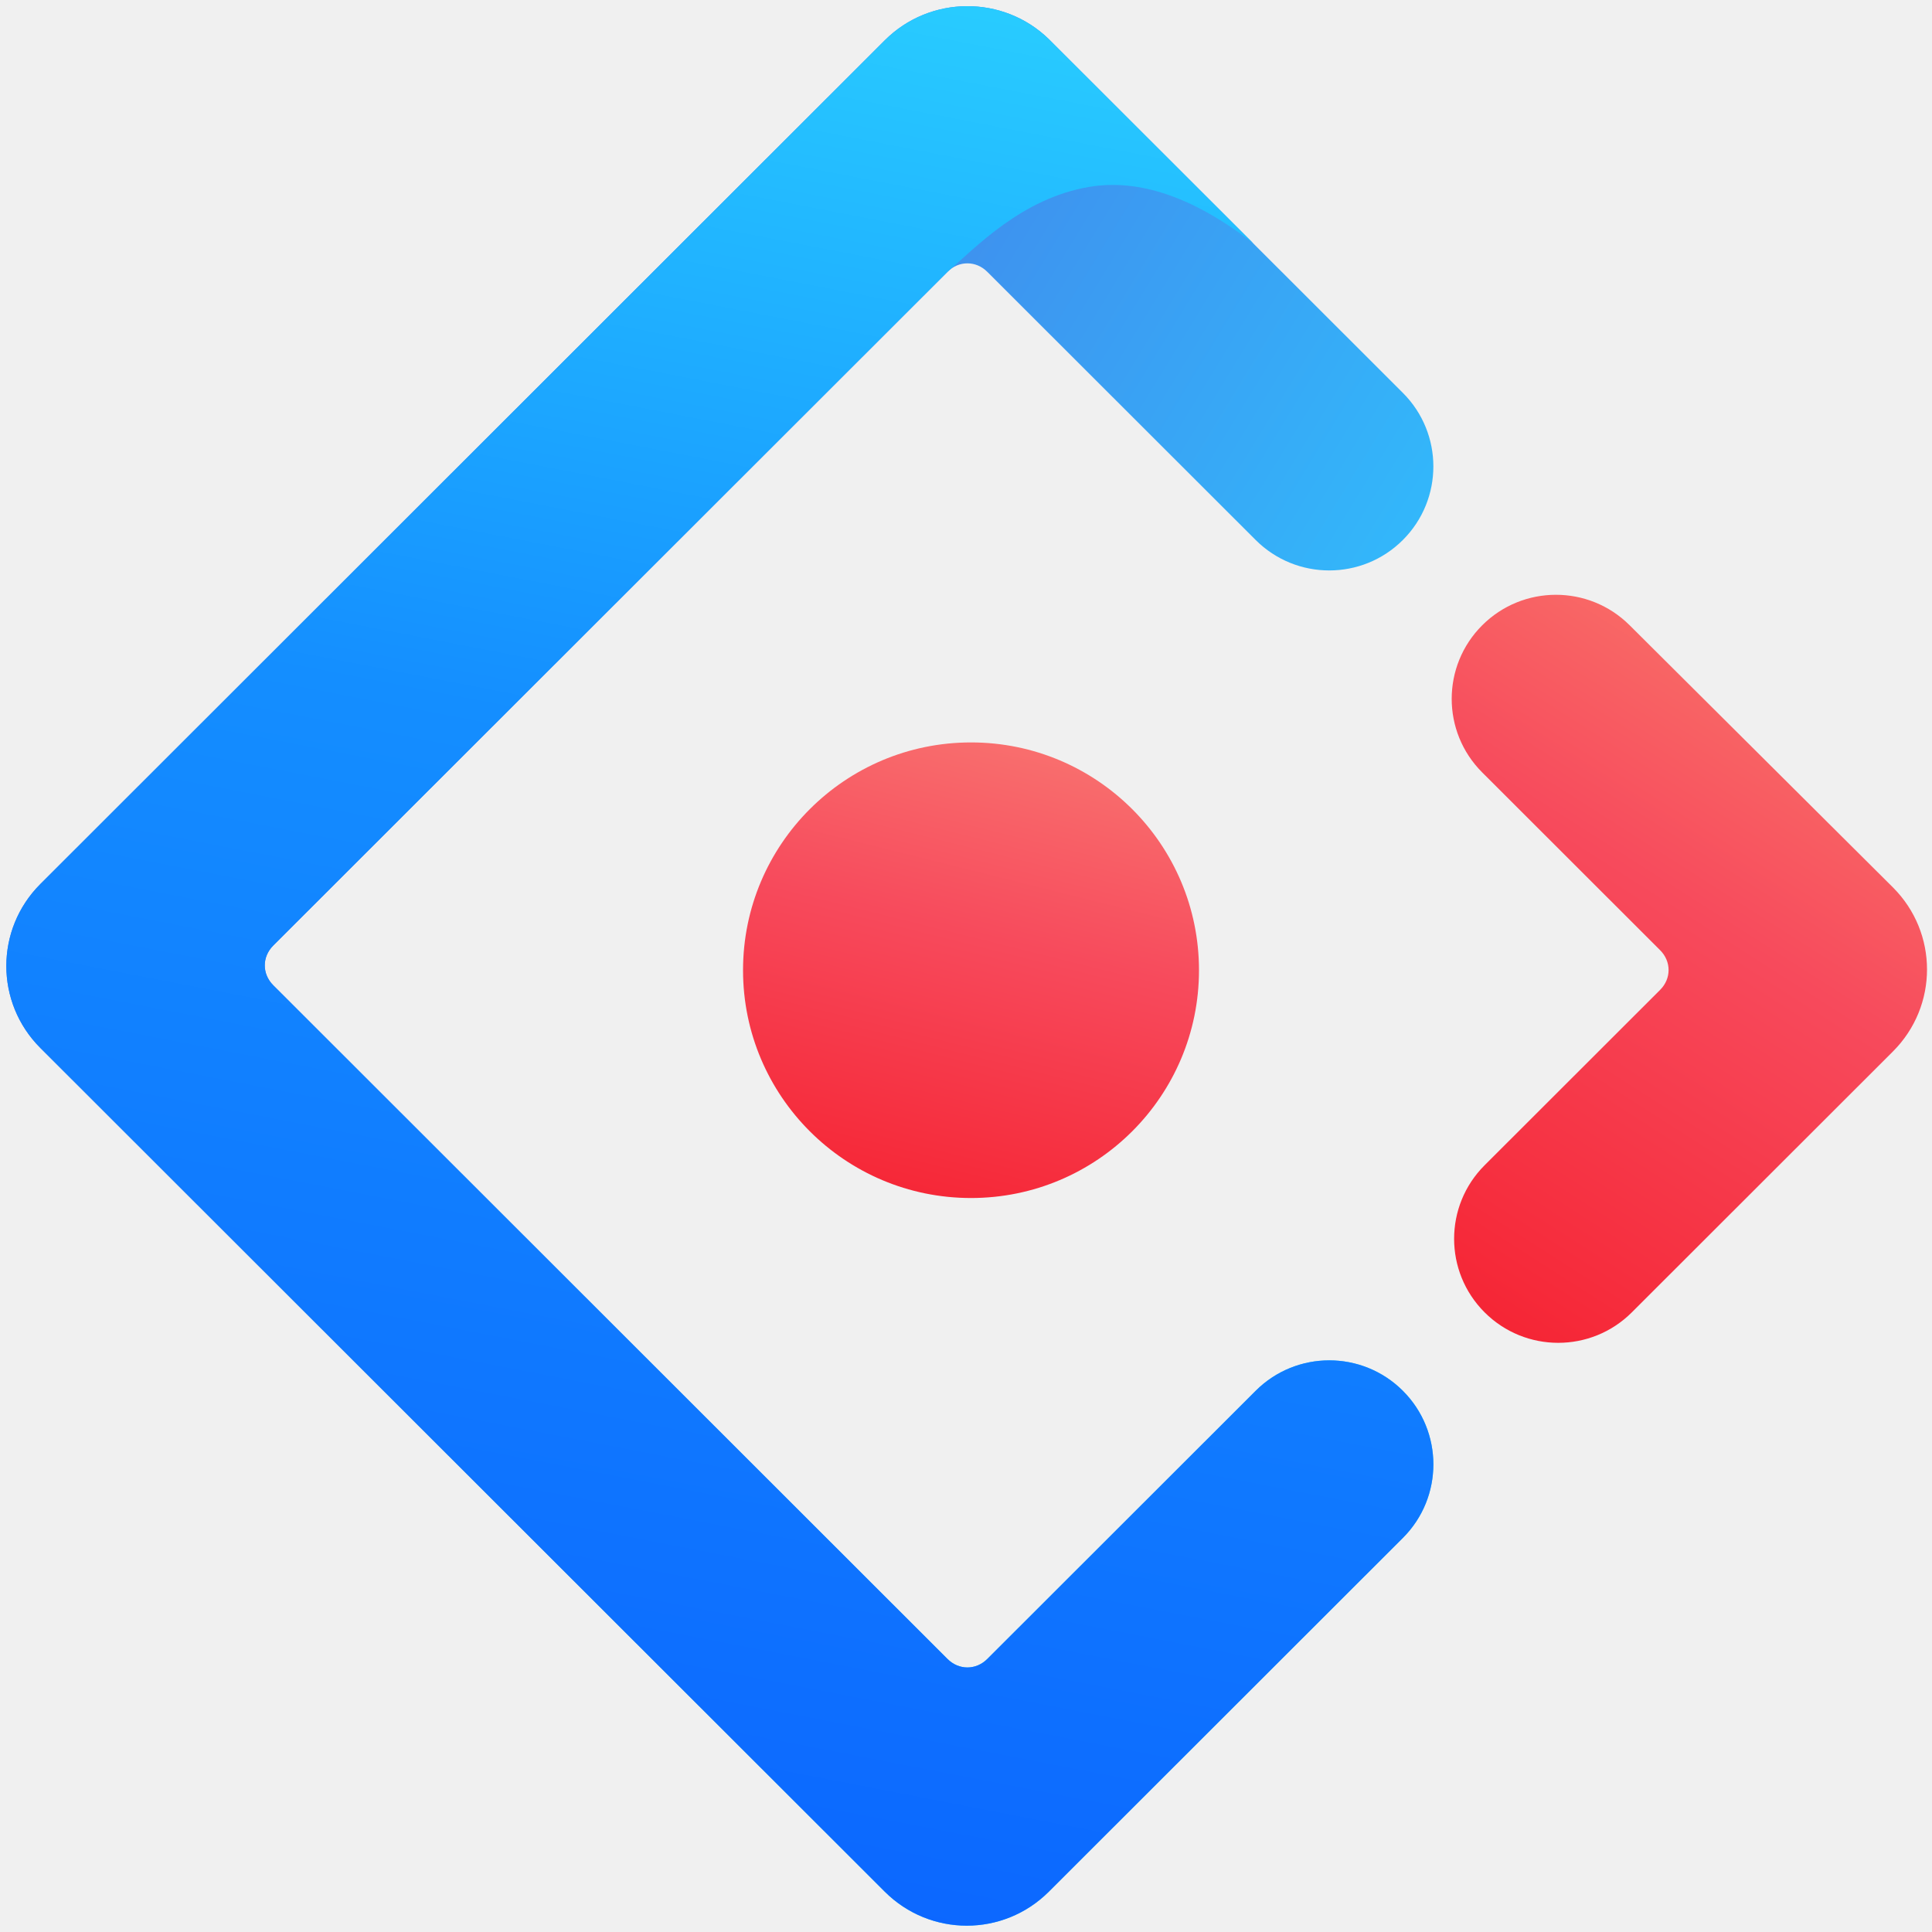
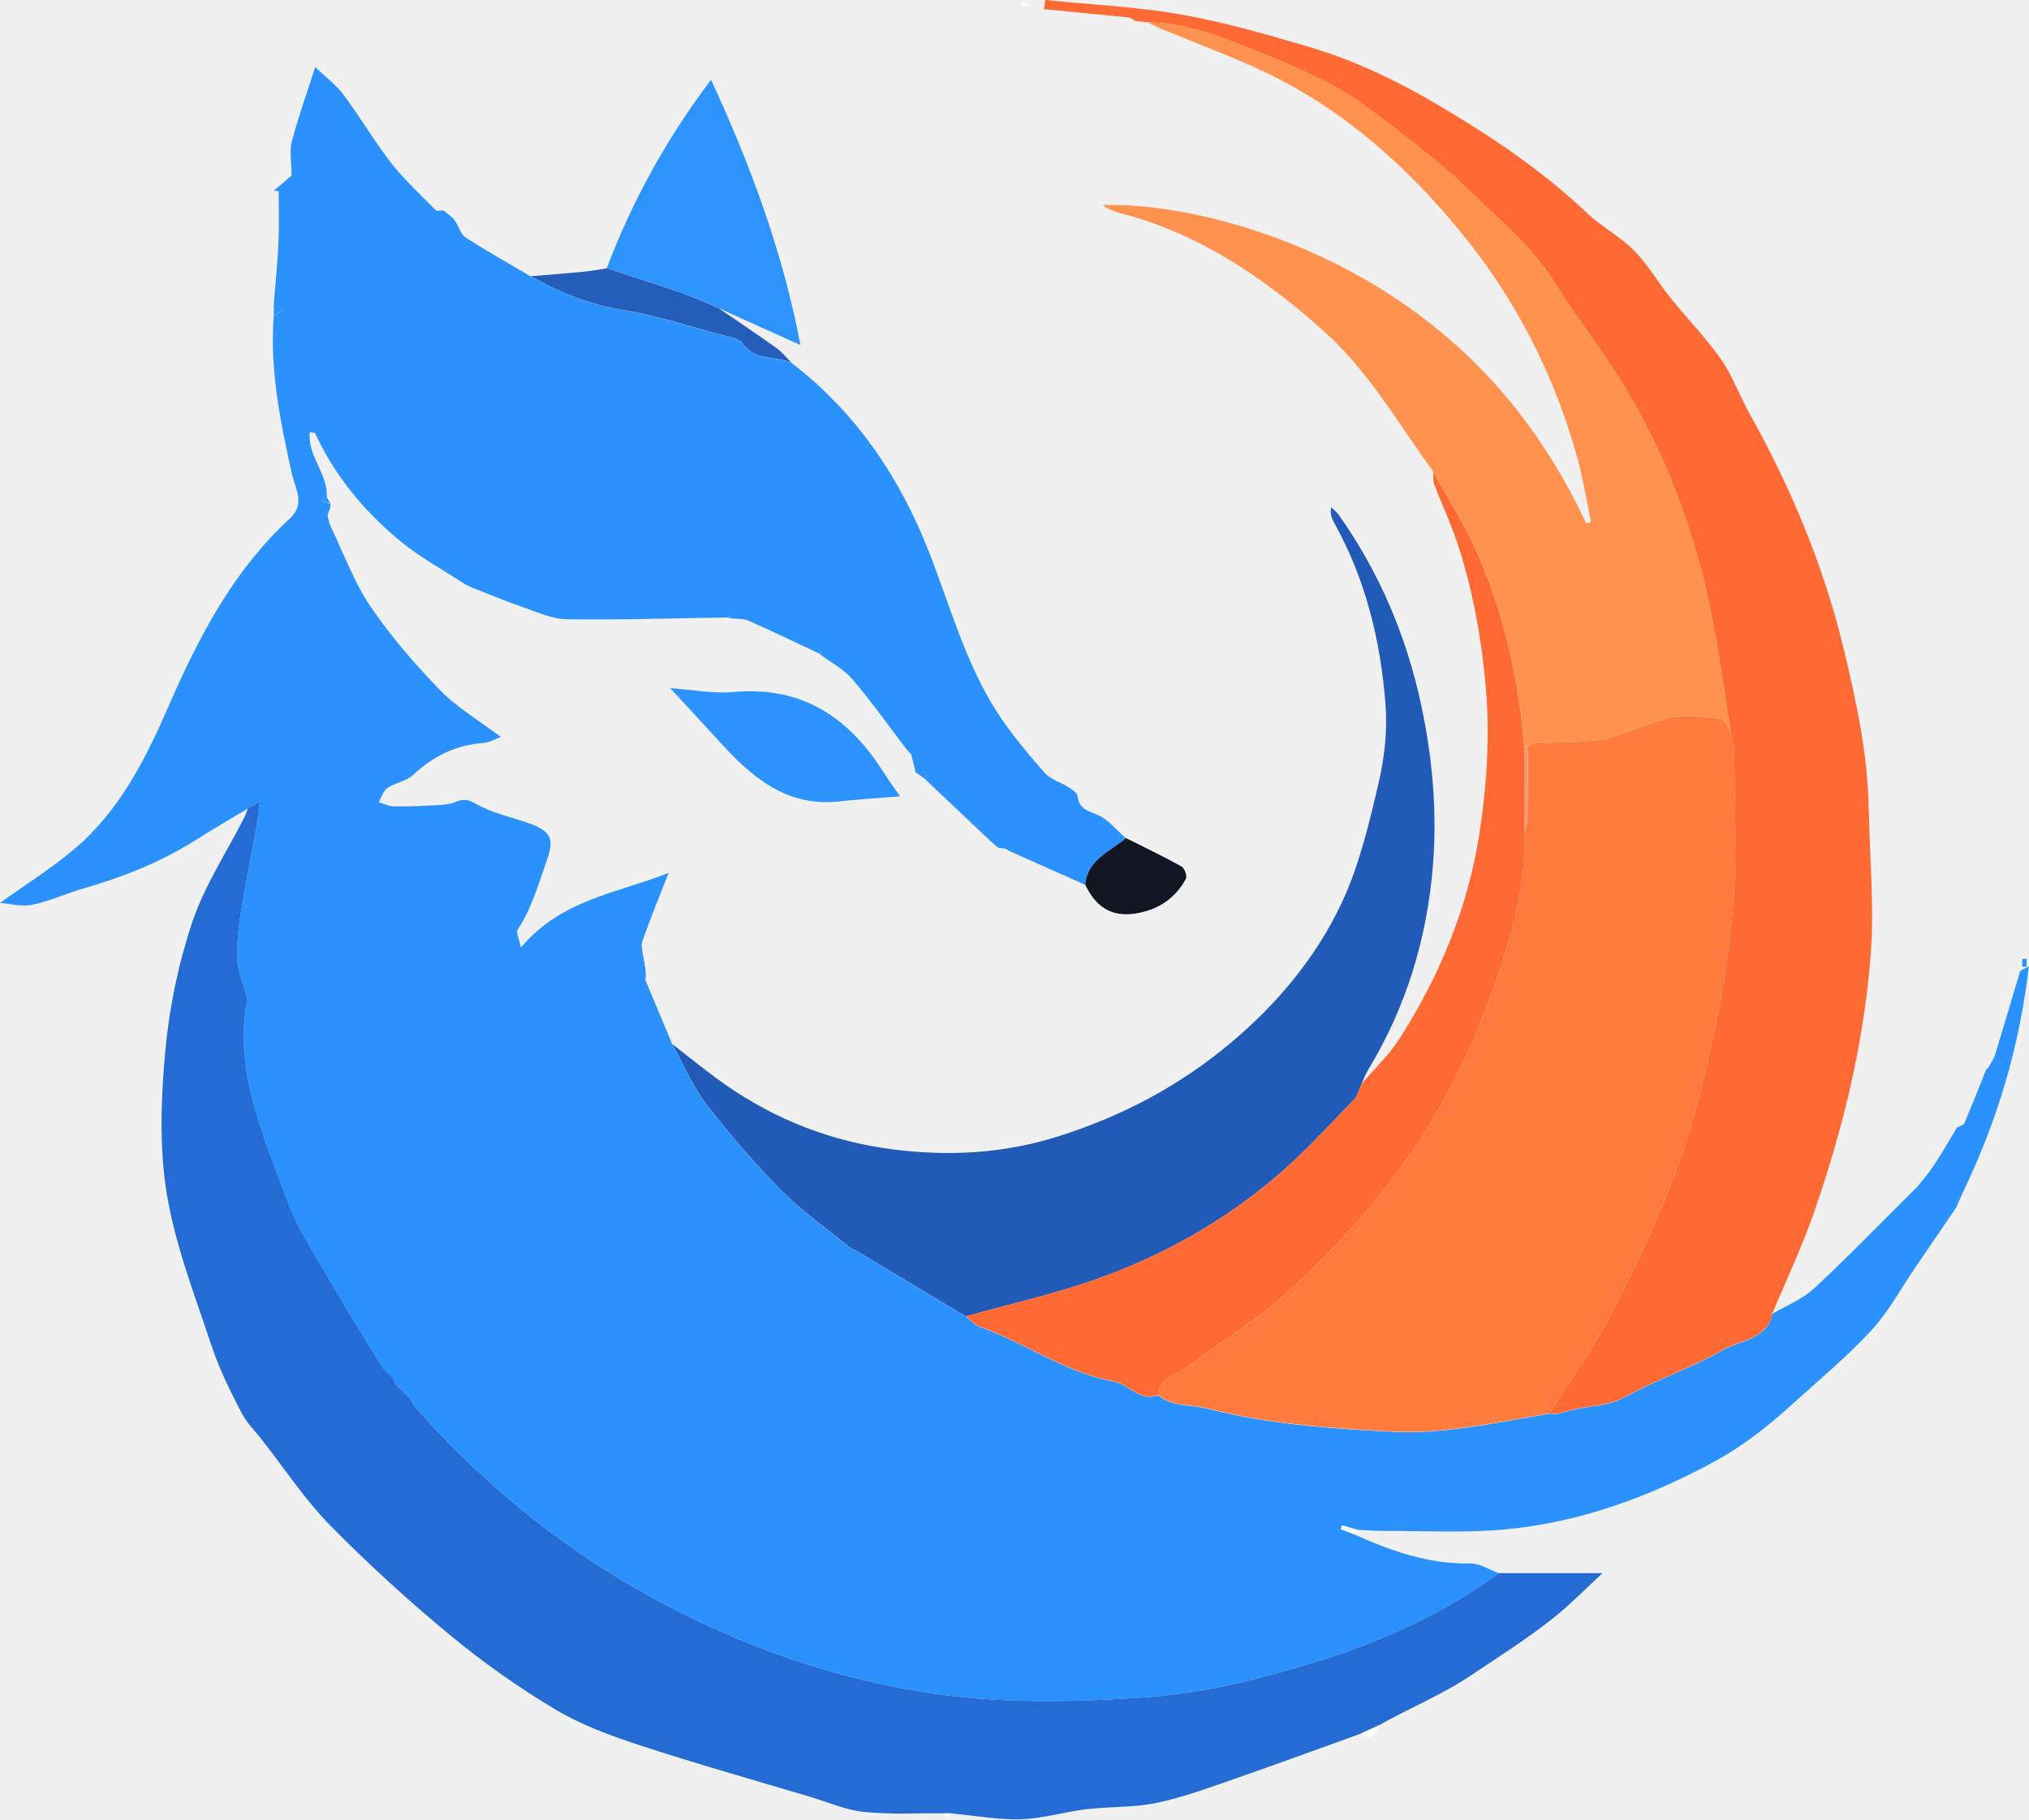
- <svg xmlns="http://www.w3.org/2000/svg" width="200" height="200" version="1.1" viewBox="0 0 200 200">
+ <svg xmlns="http://www.w3.org/2000/svg" id="_图层_1" data-name="图层 1" viewBox="0 0 439.92 394.55">
  <defs>
-     <linearGradient id="linearGradient-1" x1="62.102%" x2="108.197%" y1="0%" y2="37.864%">
-       <stop offset="0%" stop-color="#4285EB" />
-       <stop offset="100%" stop-color="#2EC7FF" />
-     </linearGradient>
-     <linearGradient id="linearGradient-2" x1="69.644%" x2="54.043%" y1="0%" y2="108.457%">
-       <stop offset="0%" stop-color="#29CDFF" />
-       <stop offset="37.86%" stop-color="#148EFF" />
-       <stop offset="100%" stop-color="#0A60FF" />
-     </linearGradient>
-     <linearGradient id="linearGradient-3" x1="69.691%" x2="16.723%" y1="-12.974%" y2="117.391%">
-       <stop offset="0%" stop-color="#FA816E" />
-       <stop offset="41.473%" stop-color="#F74A5C" />
-       <stop offset="100%" stop-color="#F51D2C" />
-     </linearGradient>
-     <linearGradient id="linearGradient-4" x1="68.128%" x2="30.44%" y1="-35.691%" y2="114.943%">
-       <stop offset="0%" stop-color="#FA8E7D" />
-       <stop offset="51.264%" stop-color="#F74A5C" />
-       <stop offset="100%" stop-color="#F51D2C" />
-     </linearGradient>
+     <style>
+       .cls-1 {
+         fill: #ff976d;
+       }
+ 
+       .cls-2 {
+         fill: #fff;
+       }
+ 
+       .cls-3 {
+         fill: #f9fcff;
+       }
+ 
+       .cls-4 {
+         fill: #ff6b36;
+       }
+ 
+       .cls-5 {
+         fill: #ff6933;
+       }
+ 
+       .cls-6 {
+         fill: #246cd3;
+       }
+ 
+       .cls-7 {
+         fill: #feffff;
+       }
+ 
+       .cls-8 {
+         fill: #131622;
+       }
+ 
+       .cls-9 {
+         fill: #2c92fd;
+       }
+ 
+       .cls-10 {
+         fill: #2d93fd;
+       }
+ 
+       .cls-11 {
+         fill: #215ab7;
+       }
+ 
+       .cls-12 {
+         fill: #ff7a3d;
+       }
+ 
+       .cls-13 {
+         fill: #f7fbff;
+       }
+ 
+       .cls-14 {
+         fill: #3194fb;
+       }
+ 
+       .cls-15 {
+         fill: #ff924f;
+       }
+ 
+       .cls-16 {
+         fill: #fafcff;
+       }
+ 
+       .cls-17 {
+         fill: #fffbfa;
+       }
+ 
+       .cls-18 {
+         fill: #f9fafc;
+       }
+ 
+       .cls-19 {
+         fill: #255eba;
+       }
+ 
+       .cls-20 {
+         fill: #3195fd;
+       }
+ 
+       .cls-21 {
+         fill: #2b92fd;
+       }
+     </style>
  </defs>
-   <g id="Page-1" fill="none" fill-rule="evenodd" stroke="none" stroke-width="1">
-     <g id="logo" transform="translate(-20, -20)">
-       <g id="Group-28-Copy-5" transform="translate(20, 20)">
-         <g id="Group-27-Copy-3">
-           <g id="Group-25" fill-rule="nonzero">
-             <g id="2">
-               <path id="Shape" fill="url(#linearGradient-1)" d="M91.588,4.177 L4.18,91.513 C-0.519,96.208 -0.519,103.792 4.18,108.487 L91.588,195.823 C96.287,200.519 103.877,200.519 108.577,195.823 L145.225,159.205 C149.434,155 149.434,148.182 145.225,143.977 C141.017,139.772 134.194,139.772 129.985,143.977 L102.202,171.737 C101.032,172.906 99.257,172.906 98.088,171.737 L28.286,101.993 C27.116,100.824 27.116,99.051 28.286,97.882 L98.088,28.138 C99.257,26.969 101.032,26.969 102.202,28.138 L129.985,55.898 C134.194,60.103 141.017,60.103 145.225,55.898 C149.434,51.693 149.434,44.876 145.225,40.671 L108.581,4.056 C103.862,-0.538 96.269,-0.501 91.588,4.177 Z" />
-               <path id="Shape" fill="url(#linearGradient-2)" d="M91.588,4.177 L4.18,91.513 C-0.519,96.208 -0.519,103.792 4.18,108.487 L91.588,195.823 C96.287,200.519 103.877,200.519 108.577,195.823 L145.225,159.205 C149.434,155 149.434,148.182 145.225,143.977 C141.017,139.772 134.194,139.772 129.985,143.977 L102.202,171.737 C101.032,172.906 99.257,172.906 98.088,171.737 L28.286,101.993 C27.116,100.824 27.116,99.051 28.286,97.882 L98.088,28.138 C101,25.627 105.752,20.542 112.73,19.352 C117.916,18.469 123.585,20.414 129.739,25.189 C125.625,21.078 118.572,14.034 108.581,4.056 C103.862,-0.538 96.269,-0.501 91.588,4.177 Z" />
-             </g>
-             <path id="Shape" fill="url(#linearGradient-3)" d="M153.686,135.855 C157.894,140.06 164.717,140.06 168.926,135.855 L195.96,108.843 C200.659,104.147 200.659,96.564 195.961,91.869 L168.691,64.718 C164.472,60.518 157.647,60.524 153.436,64.732 C149.227,68.937 149.227,75.754 153.436,79.959 L171.854,98.362 C173.024,99.531 173.024,101.305 171.854,102.473 L153.686,120.627 C149.477,124.832 149.477,131.65 153.686,135.855 Z" />
-           </g>
-           <ellipse id="Combined-Shape" cx="100.519" cy="100.437" fill="url(#linearGradient-4)" rx="23.6" ry="23.581" />
-         </g>
-       </g>
-     </g>
-   </g>
+   <path class="cls-2" d="m155.84,66.84c5.77,2.61,11.55,5.22,17.71,8-3.77-19.95-10.64-38.65-19.38-57.54-9.8,12.96-17.13,26.4-22.62,40.88-1.75.26-3.49.59-5.25.76-3.75.36-7.5.64-11.25.95-4.71-2.78-9.5-5.45-14.08-8.43-1.15-.75-1.53-2.59-2.45-3.8-.62-.81-1.56-1.38-2.36-2.06-.51.03-1.03.06-1.54.09-3.23-3.36-6.75-6.5-9.61-10.15-3.77-4.82-6.88-10.15-10.54-15.06-1.58-2.12-3.82-3.76-6.12-5.97-1.8,5.61-3.65,10.77-5.05,16.04-.55,2.06-.09,4.39-.09,7.51-.76.64-2.32,1.96-3.88,3.28.36.02.73.04,1.09.06,0,3.73.14,7.47-.04,11.2-.21,4.49-.68,8.97-1.03,13.45,0,.79,0,1.57.01,2.36-.92,11.74,1.43,23.09,3.96,34.44.7,3.16,3.01,6.38-.53,9.64-12.28,11.29-19.76,25.77-26.3,40.77-5.01,11.49-10.61,22.58-20.35,30.82-5.06,4.28-10.73,7.82-16.13,11.7,2.21.16,4.74.88,7.02.4,3.82-.8,7.44-2.49,11.21-3.57,8.69-2.5,16.99-5.85,24.65-10.73,3.56-2.27,7.23-4.37,10.84-6.55-.28.7-.52,1.41-.86,2.08-3.81,7.51-8.58,14.7-11.22,22.6-3.01,9.02-4.99,18.59-5.85,28.06-.93,10.26-1.31,20.9.37,30.99,1.87,11.23,6.15,22.1,9.75,33,1.62,4.9,3.99,9.59,6.35,14.2,1.15,2.24,3.04,4.11,4.62,6.13,4.86,6.19,9.23,12.85,14.7,18.43,8.19,8.34,16.88,16.25,25.88,23.7,7.16,5.93,14.84,11.36,22.82,16.14,5.66,3.39,12.06,5.75,18.37,7.81,12.24,4.01,24.65,7.5,36.99,11.2,3.88,1.16,7.71,2.86,11.67,3.27,5.72.59,11.54.24,17.32.29l.78,1.14c.26-.37.53-.75.79-1.12,5.04.47,10.1,1.42,15.13,1.28,4.7-.13,9.34-1.6,14.04-2.16,5.18-.62,10.51-.34,15.57-1.43,6-1.29,11.82-3.49,17.64-5.51,8.85-3.07,17.65-6.32,26.46-9.49,2.43,1.86,3.11-.08,3.9-1.79,6.53-3.71,13.5-6.51,19.84-10.75,6.12-4.09,12.35-8.03,18.1-12.62,3.65-2.92,6.93-6.3,10.54-9.63-7.96,0-15.2,0-22.44,0-2.08-.75-4.18-2.17-6.25-2.12-9.08.21-17.26-2.75-25.31-6.37.3-.3.6-.61.89-.91,1.83.09,3.65.25,5.48.24,8.84-.04,17.73.48,26.49-.33,16.13-1.5,31.15-6.98,45.35-14.69,3.03-1.65,5.95-3.56,8.72-5.62,3.04-2.27,5.93-4.76,8.74-7.31,5.65-5.12,11.54-10.03,16.69-15.62,3.66-3.97,6.27-8.9,9.35-13.4,3-4.4,6-8.8,9-13.21.46-1.05.93-2.11,1.39-3.16,7.4-15.36,12.31-31.41,14.37-49.18-1.32.79-1.84.91-1.92,1.17-1.82,5.98-3.56,11.98-5.4,17.96-.34,1.09-1.07,2.07-1.61,3.1l-.37-.57c.03.21.06.41.1.62-1.58,3.92-3.14,7.86-4.78,11.75-.15.36-.8.52-1.22.77-.06-.2-.13-.4-.19-.61-.04.23-.08.45-.12.68-1.71,2.81-3.35,5.66-5.15,8.41-1.01,1.54-2.27,2.93-3.41,4.38-.21.1-.36.26-.45.48-7.33,7.28-14.51,14.71-22.07,21.75-2.53,2.35-6,3.69-9.05,5.48,3.04-7.32,6.46-14.52,9.05-22,4.65-13.42,8.37-27.06,10.55-41.2,1.29-8.34,2.17-16.57,2.02-24.95-.13-7.28-.58-14.55-.74-21.83-.25-11.48-2.66-22.59-5.3-33.69-4.34-18.19-11.45-35.25-20.55-51.53-2.16-3.86-3.65-8.15-6.17-11.75-3.25-4.65-7.28-8.74-10.85-13.18-2.73-3.4-4.94-7.29-7.98-10.37-3.07-3.11-7.13-5.22-10.31-8.24-9.6-9.11-20.46-16.38-31.78-23.11-9.08-5.4-18.54-9.94-28.65-12.91-9.06-2.66-18.19-5.33-27.47-6.95-9.72-1.7-19.65-2.15-29.5-3.15-.08.66-.15,1.32-.23,1.99,6.15.6,12.29,1.2,18.44,1.8.5.26,1.01.52,1.51.79.75.07,1.51.15,2.26.22,1.14.53,2.26,1.11,3.42,1.59,7.36,3.06,14.88,5.8,22.08,9.21,17.33,8.22,31.28,20.79,43.22,35.52,11.51,14.2,19.66,30.32,24.6,47.96,1.3,4.63,2.04,9.42,3.04,14.14-.35.11-.7.21-1.05.32-9.57-20.55-23.44-37.26-42.61-49.65-22.41-14.49-47.37-19.88-62.21-19.39.32.24.59.54.92.68.95.4,1.89.82,2.88,1.08,17.22,4.43,31.39,14.14,44.37,25.81,9.61,8.64,15.93,19.9,23.47,30.19.08.95-.06,1.98.26,2.84,1.72,4.53,3.81,8.93,5.28,13.53,3.04,9.5,4.81,19.2,5.78,29.21,1.08,11.24.38,22.31-1.32,33.23-2.46,15.78-8.54,30.46-17.11,43.96-2.33,3.66-5.58,6.74-8.4,10.09.48-1.04.86-2.13,1.45-3.1,8.26-13.61,12.74-28.49,14.04-44.22.96-11.66-.09-23.37-2.52-34.79-3.16-14.86-9.02-28.71-17.81-41.22-.47-.67-1.16-1.19-1.74-1.78-.24,1.5.11,2.42.59,3.27,6.88,12.29,10.14,25.69,11.2,39.54.44,5.71-.23,11.7-1.56,17.29-2.07,8.76-4.18,17.74-7.99,25.81-5.56,11.78-13.85,21.74-24.01,30.26-11.2,9.39-23.61,15.92-37.5,20.31-11.75,3.71-23.5,4.32-35.57,2.81-13.34-1.67-25.48-6.38-36.47-14.03-3.98-2.77-7.71-5.88-11.55-8.84-1.94-4.64-3.88-9.27-5.83-13.91.26-1.55-.11-3.03-.35-4.54-.21-1.3-.69-2.77-.29-3.91,1.65-4.75,3.58-9.39,5.69-14.8-11.17,4.46-23.26,5.74-32.04,16.2-.39-1.98-1.09-3.29-.7-3.88,3.13-4.72,4.58-10.1,6.42-15.34,1.52-4.34.81-6.03-3.97-7.72-3.83-1.36-7.95-2.21-11.43-4.18-1.73-.98-2.67-1.21-4.32-.5-1.14.49-2.47.63-3.73.71-3.26.19-6.52.34-9.78.31-1.11,0-2.22-.6-3.33-.92.62-1.05,1-2.46,1.91-3.08,1.7-1.15,4.07-1.44,5.51-2.79,4.37-4.09,9.31-6.54,15.31-6.97,1.27-.09,2.48-.84,3.75-1.3-4.79-3.63-9.54-6.41-13.23-10.22-5.46-5.64-10.66-11.68-15.06-18.16-3.55-5.24-5.77-11.38-8.54-17.15-.38-.79-.5-1.71-.74-2.57.2-.53.4-1.06.6-1.59.01-.26.02-.52.03-.78-.26-.52-.52-1.05-.79-1.57.33-4.99-4.23-8.84-3.67-14.09.67.15,1.06.14,1.13.27,4.25,9.21,10.6,16.85,18.3,23.25,4.36,3.63,9.46,6.37,14.22,9.51.54.25,1.07.5,1.61.75,3.64,1.41,7.24,2.93,10.93,4.2,3.12,1.07,6.33,2.59,9.52,2.63,11.67.16,23.35-.22,35.03-.4l.19.18c1.4.16,2.94,0,4.17.54,5.15,2.26,10.21,4.72,15.31,7.11l.16.16c2.38,1.79,5.18,3.22,7.07,5.44,4.23,4.96,8,10.3,11.96,15.48.26.26.53.53.79.79.32,1.31.64,2.62.95,3.93.72.53,1.45,1.06,2.17,1.58,4.72,4.46,9.44,8.92,14.16,13.39.53.45,1.06.9,1.59,1.35.5.07,1.01.14,1.51.21.26.16.53.32.79.47,5.51,2.45,11.03,4.91,16.54,7.36,2.11,4.55,5.43,7.07,10.67,6.3,4.93-.73,8.77-3.17,11.15-7.55.32-.58-.29-2.32-.94-2.68-3.94-2.19-8.02-4.13-12.05-6.16-2.06-1.77-3.87-4.15-6.26-5.13-2.2-.9-3.93-1.34-4.23-4.05-.08-.71-1.2-1.41-1.98-1.91-1.69-1.08-3.89-1.66-5.14-3.09-3.65-4.19-7.29-8.46-10.29-13.12-6.91-10.71-10.19-23.03-14.79-34.78-6.34-16.19-15.82-30.28-29.81-41-1.07-1.07-2.02-2.3-3.24-3.17-4.13-2.96-8.36-5.78-12.55-8.66Zm39.33,105.86c-1.32-1.91-2.51-3.51-3.57-5.19-7.56-11.98-17.74-18.78-32.57-17.45-4.48.4-9.07-.52-13.74-.85,3.77,4.09,7.18,7.73,10.53,11.43,7.05,7.79,14.63,14.45,26.25,13.14,4.24-.48,8.51-.71,13.09-1.09ZM221.68.41c-.11.24-.22.47-.34.71.49.08.97.17,1.46.25l.11-.39c-.41-.19-.82-.38-1.23-.57Zm216.77,209.22c.31,0,.63,0,.94.01v-1.72c-.31.03-.89.02-.9.09-.08.53-.04,1.08-.04,1.62Z" />
+   <path class="cls-21" d="m424.16,261.83c-3,4.4-6,8.81-9,13.21-3.07,4.5-5.69,9.43-9.35,13.4-5.15,5.59-11.04,10.5-16.69,15.62-2.81,2.55-5.7,5.04-8.74,7.31-2.77,2.06-5.69,3.97-8.72,5.62-14.2,7.71-29.22,13.19-45.35,14.69-8.77.82-17.66.29-26.49.33-1.83,0-3.65-.16-5.48-.24-1.13-.32-2.26-.65-3.39-.97-.07.28-.14.56-.21.84.9.35,1.8.7,2.71,1.04,8.06,3.62,16.24,6.57,25.31,6.37,2.06-.05,4.16,1.38,6.25,2.12-12.11,8.91-25.74,14.95-39.93,19.32-12.1,3.73-24.44,6.81-37.3,7.66-16.06,1.06-32.1,1.33-47.95-1.24-22.33-3.62-43.24-11.56-62.84-22.92-17.54-10.17-32.85-23.03-46.35-38.1-.26-.26-.52-.53-.78-.79,0,0-.03-.03-.03-.03-.28-.51-.55-1.01-.83-1.52-1.04-1.05-2.07-2.1-3.11-3.15-.27-.53-.53-1.05-.8-1.58-.74-.72-1.66-1.33-2.18-2.18-3.79-6.13-7.6-12.24-11.2-18.48-3.3-5.72-7.1-11.32-9.35-17.45-5.15-14.09-11.75-28.02-8.82-43.79.08-.45-.23-.98-.36-1.47-.62-2.41-1.65-4.81-1.75-7.24-.14-3.35.21-6.76.73-10.08,1.03-6.52,2.33-12.99,3.5-19.49.25-1.4.38-2.81.64-4.81-1.47.87-2.03,1.2-2.58,1.53-3.62,2.18-7.28,4.28-10.84,6.55-7.66,4.88-15.95,8.23-24.65,10.73-3.77,1.08-7.39,2.77-11.21,3.57-2.28.48-4.81-.24-7.02-.4,5.39-3.87,11.07-7.42,16.13-11.7,9.74-8.24,15.34-19.33,20.35-30.82,6.54-15,14.02-29.48,26.3-40.77,3.54-3.26,1.23-6.48.53-9.64-2.52-11.35-4.87-22.7-3.96-34.44.7-.4,1.39-.79,2.09-1.19-.7-.39-1.4-.78-2.1-1.17.36-4.48.83-8.96,1.03-13.45.17-3.73.04-7.47.04-11.2-.36-.02-.73-.04-1.09-.06,1.56-1.32,3.12-2.64,3.88-3.28,0-3.12-.46-5.45.09-7.51,1.4-5.27,3.25-10.42,5.05-16.04,2.3,2.21,4.53,3.84,6.12,5.97,3.66,4.91,6.77,10.24,10.54,15.06,2.86,3.65,6.38,6.79,9.61,10.15.51-.03,1.03-.06,1.54-.09.8.68,1.74,1.25,2.36,2.06.92,1.2,1.3,3.05,2.45,3.8,4.58,2.98,9.37,5.65,14.09,8.43,6.25,3.53,12.72,6.14,19.95,7.31,7.36,1.18,14.53,3.58,21.77,5.51,1.49.4,3.51.68,4.22,1.73,2.67,3.96,7.19,2.63,10.63,4.24,13.99,10.72,23.47,24.81,29.81,41,4.6,11.75,7.88,24.06,14.79,34.78,3,4.65,6.64,8.93,10.29,13.12,1.25,1.43,3.45,2.01,5.14,3.09.78.5,1.9,1.2,1.98,1.91.31,2.71,2.03,3.15,4.23,4.05,2.39.98,4.2,3.36,6.26,5.13-3.39,2.97-8.32,4.6-8.84,10.09-5.51-2.45-11.03-4.91-16.54-7.36-.26-.16-.53-.32-.79-.47-.5-.07-1.01-.14-1.51-.21-.53-.45-1.06-.9-1.59-1.35-4.72-4.46-9.44-8.92-14.16-13.39.78-2.58-1.35-1.19-2.17-1.58-.32-1.31-.64-2.62-.95-3.93-.26-.26-.53-.53-.79-.79-3.96-5.18-7.73-10.53-11.96-15.48-1.89-2.21-4.68-3.65-7.06-5.44.13-.17.25-.33.45-.59-.26.19-.44.31-.61.44-5.1-2.39-10.16-4.86-15.31-7.11-1.23-.54-2.77-.38-4.17-.54.15-.15.3-.3.45-.46-.22.09-.43.18-.65.28-11.68.18-23.36.56-35.03.4-3.19-.04-6.4-1.56-9.52-2.63-3.69-1.27-7.29-2.79-10.93-4.2-.54-.25-1.07-.5-1.61-.75-4.76-3.14-9.86-5.89-14.22-9.51-7.7-6.4-14.05-14.05-18.3-23.25-.06-.14-.45-.12-1.13-.27-.56,5.24,4,9.1,3.67,14.09-.37.26-.75.53-1.12.79.64.26,1.27.52,1.91.78-.01.26-.02.52-.03.78-.2.53-.4,1.06-.6,1.59.24.86.35,1.78.74,2.57,2.77,5.76,4.99,11.91,8.54,17.15,4.4,6.49,9.59,12.53,15.06,18.16,3.69,3.81,8.43,6.59,13.23,10.22-1.27.46-2.48,1.21-3.75,1.3-6,.43-10.94,2.89-15.31,6.97-1.44,1.35-3.82,1.64-5.51,2.79-.91.62-1.29,2.03-1.91,3.08,1.11.32,2.22.91,3.33.92,3.26.03,6.53-.12,9.78-.31,1.26-.07,2.59-.22,3.73-.71,1.65-.71,2.59-.48,4.32.5,3.48,1.97,7.59,2.82,11.43,4.18,4.78,1.7,5.49,3.38,3.97,7.72-1.84,5.25-3.29,10.62-6.42,15.34-.39.59.31,1.9.7,3.88,8.78-10.46,20.87-11.74,32.04-16.2-2.11,5.4-4.04,10.05-5.69,14.8-.39,1.14.09,2.61.29,3.91.24,1.5.61,2.99.35,4.54,1.94,4.64,3.88,9.27,5.82,13.91,2.42,4.37,4.37,9.11,7.38,13.02,5.05,6.56,10.49,12.88,16.31,18.76,4.5,4.54,9.83,8.26,14.79,12.34.48.24.96.49,1.44.73,7.91,4.74,15.83,9.48,23.74,14.22.98.75,1.84,1.82,2.95,2.21,9.92,3.51,18.63,9.98,29.19,11.91,3.28.6,5.55,4.46,9.49,2.93,3.19,2.61,7.22,2.02,10.86,2.95,13.42,3.43,27.11,4.36,40.83,5.02,4.63.22,9.33-.18,13.94-.77,6.46-.83,12.87-2.11,19.29-3.19.51.03,1.02.06,1.52.1.79-.2,1.58-.41,2.37-.61,4.19-1.24,8.62-.91,12.75-3.2,6.77-3.76,14.25-6.24,20.97-10.08,3.48-1.98,8.27-2.1,10.33-6.39.1-.45.21-.91.31-1.36l.05-.12c3.04-1.8,6.52-3.14,9.05-5.49,7.55-7.03,14.74-14.47,22.07-21.75.15-.16.3-.32.45-.48,1.15-1.45,2.4-2.84,3.41-4.38,1.8-2.75,3.44-5.6,5.14-8.41,0,0,.32-.07.32-.07.42-.25,1.07-.41,1.22-.77,1.64-3.9,3.2-7.83,4.77-11.76,0,0,.28-.05.28-.05.55-1.03,1.28-2,1.61-3.1,1.84-5.97,3.58-11.98,5.4-17.96.08-.26.59-.38,1.92-1.17-2.06,17.78-6.97,33.82-14.37,49.18-.46,1.05-.93,2.11-1.39,3.16Z" />
+   <path class="cls-6" d="m90.64,305.88c13.5,15.07,28.81,27.92,46.35,38.1,19.6,11.37,40.51,19.3,62.84,22.92,15.85,2.57,31.89,2.29,47.95,1.24,12.85-.85,25.2-3.93,37.3-7.66,14.18-4.37,27.81-10.41,39.93-19.32,7.24,0,14.48,0,22.44,0-3.61,3.33-6.89,6.71-10.54,9.63-5.75,4.59-11.98,8.52-18.1,12.62-6.33,4.24-13.3,7.04-19.84,10.75-1.3.6-2.6,1.2-3.9,1.79-8.82,3.17-17.61,6.43-26.46,9.49-5.82,2.02-11.64,4.22-17.64,5.51-5.06,1.08-10.39.81-15.57,1.43-4.7.56-9.35,2.02-14.04,2.16-5.03.14-10.09-.81-15.13-1.28-.52,0-1.05-.01-1.57-.02-5.78-.05-11.6.3-17.32-.29-3.96-.41-7.79-2.11-11.67-3.27-12.34-3.69-24.75-7.18-36.99-11.2-6.31-2.07-12.71-4.42-18.37-7.81-7.98-4.78-15.65-10.21-22.82-16.14-9-7.45-17.69-15.36-25.88-23.7-5.48-5.58-9.85-12.24-14.7-18.43-1.58-2.02-3.47-3.89-4.62-6.13-2.36-4.62-4.73-9.3-6.35-14.2-3.61-10.9-7.88-21.76-9.75-33-1.68-10.09-1.3-20.73-.37-30.99.86-9.47,2.84-19.04,5.85-28.06,2.64-7.9,7.4-15.09,11.22-22.6.34-.67.57-1.39.86-2.08.56-.33,1.11-.66,2.58-1.53-.26,2-.39,3.41-.64,4.81-1.16,6.5-2.47,12.97-3.5,19.49-.52,3.32-.87,6.73-.73,10.08.1,2.43,1.13,4.83,1.75,7.24.13.49.44,1.02.36,1.47-2.93,15.77,3.67,29.71,8.82,43.79,2.25,6.14,6.04,11.73,9.35,17.45,3.6,6.24,7.41,12.35,11.2,18.48.53.85,1.45,1.46,2.18,2.18.27.53.53,1.05.8,1.58,1.04,1.05,2.07,2.1,3.11,3.15.28.51.55,1.01.83,1.52,0,0,.03.03.03.03.26.26.52.53.78.79Z" />
+   <path class="cls-5" d="m383.91,286.34c-2.07,4.29-6.86,4.4-10.33,6.39-6.72,3.84-14.2,6.32-20.97,10.08-4.13,2.29-8.56,1.96-12.75,3.2-.79.2-1.58.41-2.37.61-.51-.03-1.02-.06-1.52-.1,4.58-7.33,9.65-14.41,13.61-22.07,5.13-9.9,9.97-20.05,13.81-30.5,3.57-9.72,6.11-19.89,8.26-30.04,2.04-9.61,3.57-19.42,4.23-29.21.71-10.55.19-21.18.13-31.78,0-1.36-.47-2.72-.73-4.08-1.57-9.45-2.77-18.99-4.8-28.34-3.55-16.39-9.46-32-18.12-46.39-4.82-8.01-10.66-15.4-15.64-23.32-4.71-7.49-11.5-12.95-17.67-18.99-4.61-4.52-9.69-8.6-14.8-12.57-4.86-3.78-9.75-7.66-15.12-10.6-6.29-3.44-13.05-6.08-19.73-8.77-6.67-2.68-13.49-4.96-20.82-5.06-.75-.07-1.51-.15-2.26-.22-.5-.26-1.01-.52-1.51-.79-6.15-.6-12.29-1.2-18.44-1.8.08-.66.15-1.32.23-1.99,9.84,1,19.78,1.45,29.5,3.15,9.28,1.62,18.41,4.29,27.47,6.95,10.12,2.96,19.57,7.51,28.65,12.91,11.32,6.73,22.19,14,31.78,23.11,3.18,3.02,7.24,5.13,10.31,8.24,3.04,3.08,5.24,6.97,7.98,10.37,3.57,4.44,7.6,8.53,10.85,13.18,2.51,3.59,4.01,7.88,6.17,11.75,9.1,16.29,16.21,33.34,20.55,51.53,2.65,11.1,5.05,22.21,5.3,33.69.16,7.28.61,14.55.74,21.83.15,8.38-.73,16.61-2.02,24.95-2.19,14.14-5.9,27.78-10.55,41.2-2.59,7.48-6.01,14.68-9.05,22.01,0,0-.05.12-.05.13-.1.45-.21.91-.31,1.36Z" />
+   <path class="cls-11" d="m209.41,285.48c-7.91-4.74-15.83-9.48-23.74-14.22-.48-.24-.96-.49-1.44-.73-4.96-4.08-10.29-7.8-14.79-12.34-5.82-5.88-11.26-12.2-16.31-18.76-3.01-3.92-4.96-8.65-7.38-13.02,3.84,2.96,7.58,6.08,11.55,8.84,10.99,7.65,23.13,12.36,36.47,14.03,12.07,1.51,23.81.9,35.57-2.81,13.89-4.39,26.3-10.91,37.5-20.31,10.16-8.52,18.45-18.48,24.01-30.26,3.81-8.07,5.92-17.05,7.99-25.81,1.32-5.59,2-11.59,1.56-17.29-1.06-13.86-4.32-27.25-11.2-39.54-.48-.85-.83-1.78-.59-3.27.59.59,1.27,1.11,1.74,1.78,8.79,12.5,14.65,26.35,17.81,41.22,2.43,11.42,3.48,23.13,2.52,34.79-1.29,15.74-5.78,30.62-14.04,44.22-.59.97-.97,2.06-1.45,3.1-.54,1.15-.83,2.55-1.67,3.41-5.15,5.32-10.16,10.83-15.72,15.69-11.99,10.47-25.72,18.21-40.71,23.43-9.04,3.15-18.45,5.27-27.69,7.85Z" />
+   <path class="cls-15" d="m248.59,4.79c7.32.1,14.15,2.37,20.82,5.06,6.68,2.69,13.44,5.33,19.73,8.77,5.37,2.94,10.27,6.82,15.12,10.6,5.11,3.97,10.18,8.05,14.8,12.57,6.17,6.04,12.96,11.5,17.67,18.99,4.98,7.92,10.82,15.31,15.64,23.32,8.66,14.39,14.57,30,18.12,46.39,2.03,9.36,3.23,18.89,4.8,28.34-.66-1.02-1.23-2.84-1.99-2.92-3.68-.39-7.53-.97-11.08-.24-4.88.99-9.43,3.63-14.31,4.57-4.91.95-10.06.68-15.11.94-.52.27-1.04.54-1.56.81h.02c-.26-.01-.52-.01-.77,0-.27-2.56-.48-5.13-.81-7.68-1.57-12.01-4.63-23.65-9.51-34.7-2.65-6.01-6.26-11.6-9.44-17.38-7.54-10.28-13.86-21.55-23.47-30.19-12.98-11.66-27.15-21.38-44.37-25.81-.99-.25-1.94-.68-2.88-1.08-.33-.14-.6-.43-.92-.68,14.84-.49,39.8,4.9,62.21,19.39,19.17,12.39,33.04,29.1,42.61,49.65.35-.11.7-.21,1.05-.32-1-4.72-1.75-9.5-3.04-14.14-4.94-17.64-13.1-33.76-24.6-47.96-11.93-14.73-25.89-27.3-43.22-35.52-7.2-3.41-14.71-6.15-22.08-9.21-1.16-.48-2.28-1.06-3.42-1.59Z" />
+   <path class="cls-5" d="m310.71,102.23c3.18,5.78,6.79,11.37,9.44,17.38,4.88,11.05,7.95,22.7,9.51,34.7.33,2.55.54,5.12.81,7.68,0,6.26,0,12.52,0,18.78.48,13.39-3.77,25.89-8.35,38.05-4.76,12.61-11.06,24.57-19.25,35.56-7.28,9.76-15.54,18.52-24.48,26.58-6.43,5.79-14.09,10.18-20.96,15.5-2.28,1.77-5.99,2.24-6.39,6.05-3.94,1.54-6.21-2.33-9.49-2.93-10.56-1.93-19.27-8.4-29.19-11.91-1.11-.39-1.97-1.46-2.95-2.21,9.24-2.58,18.64-4.7,27.69-7.85,14.99-5.22,28.72-12.96,40.71-23.43,5.56-4.86,10.57-10.37,15.72-15.69.84-.87,1.13-2.26,1.67-3.41,2.83-3.35,6.08-6.42,8.4-10.09,8.58-13.5,14.65-28.18,17.11-43.96,1.7-10.92,2.41-21.99,1.32-33.23-.96-10.02-2.73-19.71-5.78-29.21-1.47-4.6-3.57-9-5.28-13.53-.32-.86-.19-1.89-.26-2.84Z" />
+   <path class="cls-10" d="m131.55,58.18c5.49-14.48,12.82-27.92,22.62-40.88,8.73,18.89,15.61,37.59,19.38,57.54-6.16-2.78-11.93-5.39-17.71-8-2.6-1.08-5.16-2.29-7.82-3.22-5.46-1.9-10.98-3.64-16.47-5.45Z" />
+   <path class="cls-9" d="m195.16,172.7c-4.58.37-8.85.61-13.09,1.09-11.63,1.31-19.2-5.35-26.25-13.14-3.35-3.7-6.76-7.35-10.53-11.43,4.66.33,9.26,1.25,13.74.85,14.82-1.33,25.01,5.46,32.57,17.45,1.06,1.68,2.25,3.27,3.57,5.19Z" />
+   <path class="cls-19" d="m131.55,58.18c5.49,1.81,11.01,3.55,16.47,5.45,2.66.92,5.22,2.13,7.82,3.22,4.19,2.88,8.42,5.7,12.55,8.66,1.21.87,2.17,2.11,3.24,3.17-3.44-1.6-7.96-.28-10.63-4.23-.71-1.05-2.74-1.33-4.22-1.73-7.24-1.93-14.4-4.33-21.77-5.51-7.24-1.16-13.7-3.78-19.95-7.31,3.75-.31,7.5-.59,11.25-.95,1.76-.17,3.5-.5,5.25-.76Z" />
+   <path class="cls-8" d="m235.29,191.84c.51-5.49,5.44-7.12,8.84-10.09,4.03,2.03,8.11,3.97,12.05,6.16.65.36,1.26,2.09.94,2.68-2.38,4.39-6.22,6.83-11.15,7.55-5.24.77-8.56-1.75-10.67-6.3Z" />
+   <path class="cls-7" d="m295.07,375.95c1.3-.6,2.6-1.2,3.9-1.79-.79,1.71-1.46,3.66-3.9,1.79Z" />
+   <path class="cls-13" d="m424.16,261.83c.46-1.05.93-2.11,1.39-3.16-.46,1.05-.93,2.11-1.39,3.16Z" />
+   <path class="cls-21" d="m59.35,66.06c.7.39,1.4.78,2.1,1.17-.7.4-1.39.79-2.09,1.19,0-.79,0-1.57-.01-2.36Z" />
+   <path class="cls-21" d="m198.53,167.48c.82.39,2.95-1,2.17,1.58-.72-.53-1.45-1.06-2.17-1.58Z" />
+   <path class="cls-3" d="m293.45,332.67c-.9-.35-1.8-.7-2.71-1.04.07-.28.14-.56.21-.84,1.13.32,2.26.65,3.39.97-.3.3-.6.61-.89.91Z" />
+   <path class="cls-21" d="m71.65,109.3c-.64-.26-1.27-.52-1.91-.78.37-.26.75-.53,1.12-.79.26.52.52,1.05.79,1.57Z" />
+   <path class="cls-21" d="m214.86,182.45c.53.45,1.06.9,1.59,1.35-.53-.45-1.06-.9-1.59-1.35Z" />
+   <path class="cls-4" d="m244.81,3.78c.5.26,1.01.52,1.51.79-.5-.26-1.01-.52-1.51-.79Z" />
+   <path class="cls-7" d="m204.65,393.24c.52,0,1.05.01,1.57.02-.26.37-.53.75-.79,1.12l-.78-1.14Z" />
+   <path class="cls-20" d="m96.16,45.61c-.51.03-1.03.06-1.54.09.51-.03,1.03-.06,1.54-.09Z" />
+   <path class="cls-17" d="m221.68.41c.41.19.82.38,1.23.57l-.11.39c-.49-.08-.97-.17-1.46-.25.11-.24.22-.47.34-.71Z" />
+   <path class="cls-21" d="m100.83,126.68c.54.25,1.07.5,1.61.75-.54-.25-1.07-.5-1.61-.75Z" />
+   <path class="cls-20" d="m71.02,111.67c.2-.53.4-1.06.6-1.59-.2.53-.4,1.06-.6,1.59Z" />
+   <path class="cls-21" d="m438.45,209.63c0-.54-.04-1.09.04-1.62.01-.07.59-.06.9-.09v1.72c-.31,0-.63,0-.94-.01Z" />
+   <path class="cls-13" d="m415.83,257.14c-.15.16-.3.32-.45.48.09-.22.24-.38.45-.48Z" />
+   <path class="cls-21" d="m196.78,162.76c.26.26.53.53.79.79-.26-.26-.53-.53-.79-.79Z" />
+   <path class="cls-16" d="m424.71,244.28s-.33.06-.32.07c.05-.22.09-.45.13-.67.06.2.13.4.19.61Z" />
+   <path class="cls-16" d="m430.99,231.71s-.29.05-.28.05c-.02-.2-.06-.41-.09-.62l.37.57Z" />
+   <path class="cls-21" d="m217.95,184.01c.26.16.53.32.79.47-.26-.16-.53-.32-.79-.47Z" />
+   <path class="cls-12" d="m251.04,302.52c.4-3.81,4.11-4.29,6.39-6.05,6.87-5.32,14.54-9.72,20.96-15.5,8.94-8.05,17.2-16.82,24.48-26.58,8.19-10.99,14.49-22.95,19.25-35.56,4.58-12.15,8.83-24.66,8.35-38.05.25-1.21.7-2.42.72-3.64.09-5.05.05-10.1.06-15.15,0,0-.02,0-.02,0,.52-.27,1.04-.54,1.56-.81,5.05-.26,10.19,0,15.11-.94,4.88-.94,9.43-3.58,14.31-4.57,3.54-.72,7.4-.15,11.08.24.76.08,1.33,1.9,1.99,2.92.25,1.36.72,2.72.73,4.08.06,10.6.59,21.23-.13,31.78-.66,9.8-2.2,19.6-4.23,29.21-2.15,10.15-4.7,20.32-8.26,30.04-3.84,10.45-8.68,20.59-13.81,30.5-3.96,7.65-9.03,14.73-13.61,22.07-6.43,1.09-12.83,2.36-19.29,3.19-4.61.59-9.31,1-13.94.77-13.72-.66-27.41-1.59-40.83-5.02-3.64-.93-7.67-.34-10.86-2.95Z" />
+   <path class="cls-14" d="m337.49,306.62c.79-.2,1.58-.41,2.37-.61-.79.2-1.58.41-2.37.61Z" />
+   <path class="cls-14" d="m85.9,300.39c-.27-.53-.53-1.05-.8-1.58.27.53.53,1.05.8,1.58Z" />
+   <path class="cls-10" d="m184.23,270.53c.48.24.96.49,1.44.73-.48-.24-.96-.49-1.44-.73Z" />
+   <path class="cls-18" d="m383.91,286.34c.1-.45.21-.9.31-1.36-.1.45-.21.91-.31,1.36Z" />
+   <path class="cls-14" d="m89.84,305.06c-.28-.51-.55-1.01-.83-1.52.28.51.55,1.01.83,1.52Z" />
+   <path class="cls-14" d="m90.64,305.88c-.26-.26-.52-.53-.78-.79.26.26.52.53.78.79Z" />
+   <path class="cls-21" d="m157.93,133.86c.22-.09.43-.18.65-.28-.15.15-.3.3-.45.46,0,0-.19-.18-.19-.18Z" />
+   <path class="cls-21" d="m177.6,141.68c.17-.12.34-.25.61-.44-.19.26-.32.42-.45.59,0,0-.16-.16-.16-.16Z" />
+   <path class="cls-1" d="m331.25,161.99c-.01,5.05.03,10.1-.06,15.15-.02,1.22-.47,2.43-.72,3.64,0-6.26,0-12.52,0-18.79.26-.01.52-.01.77,0Z" />
+   <path class="cls-1" d="m332.8,161.19c-.52.27-1.04.54-1.56.81.52-.27,1.04-.54,1.56-.81Z" />
</svg>
